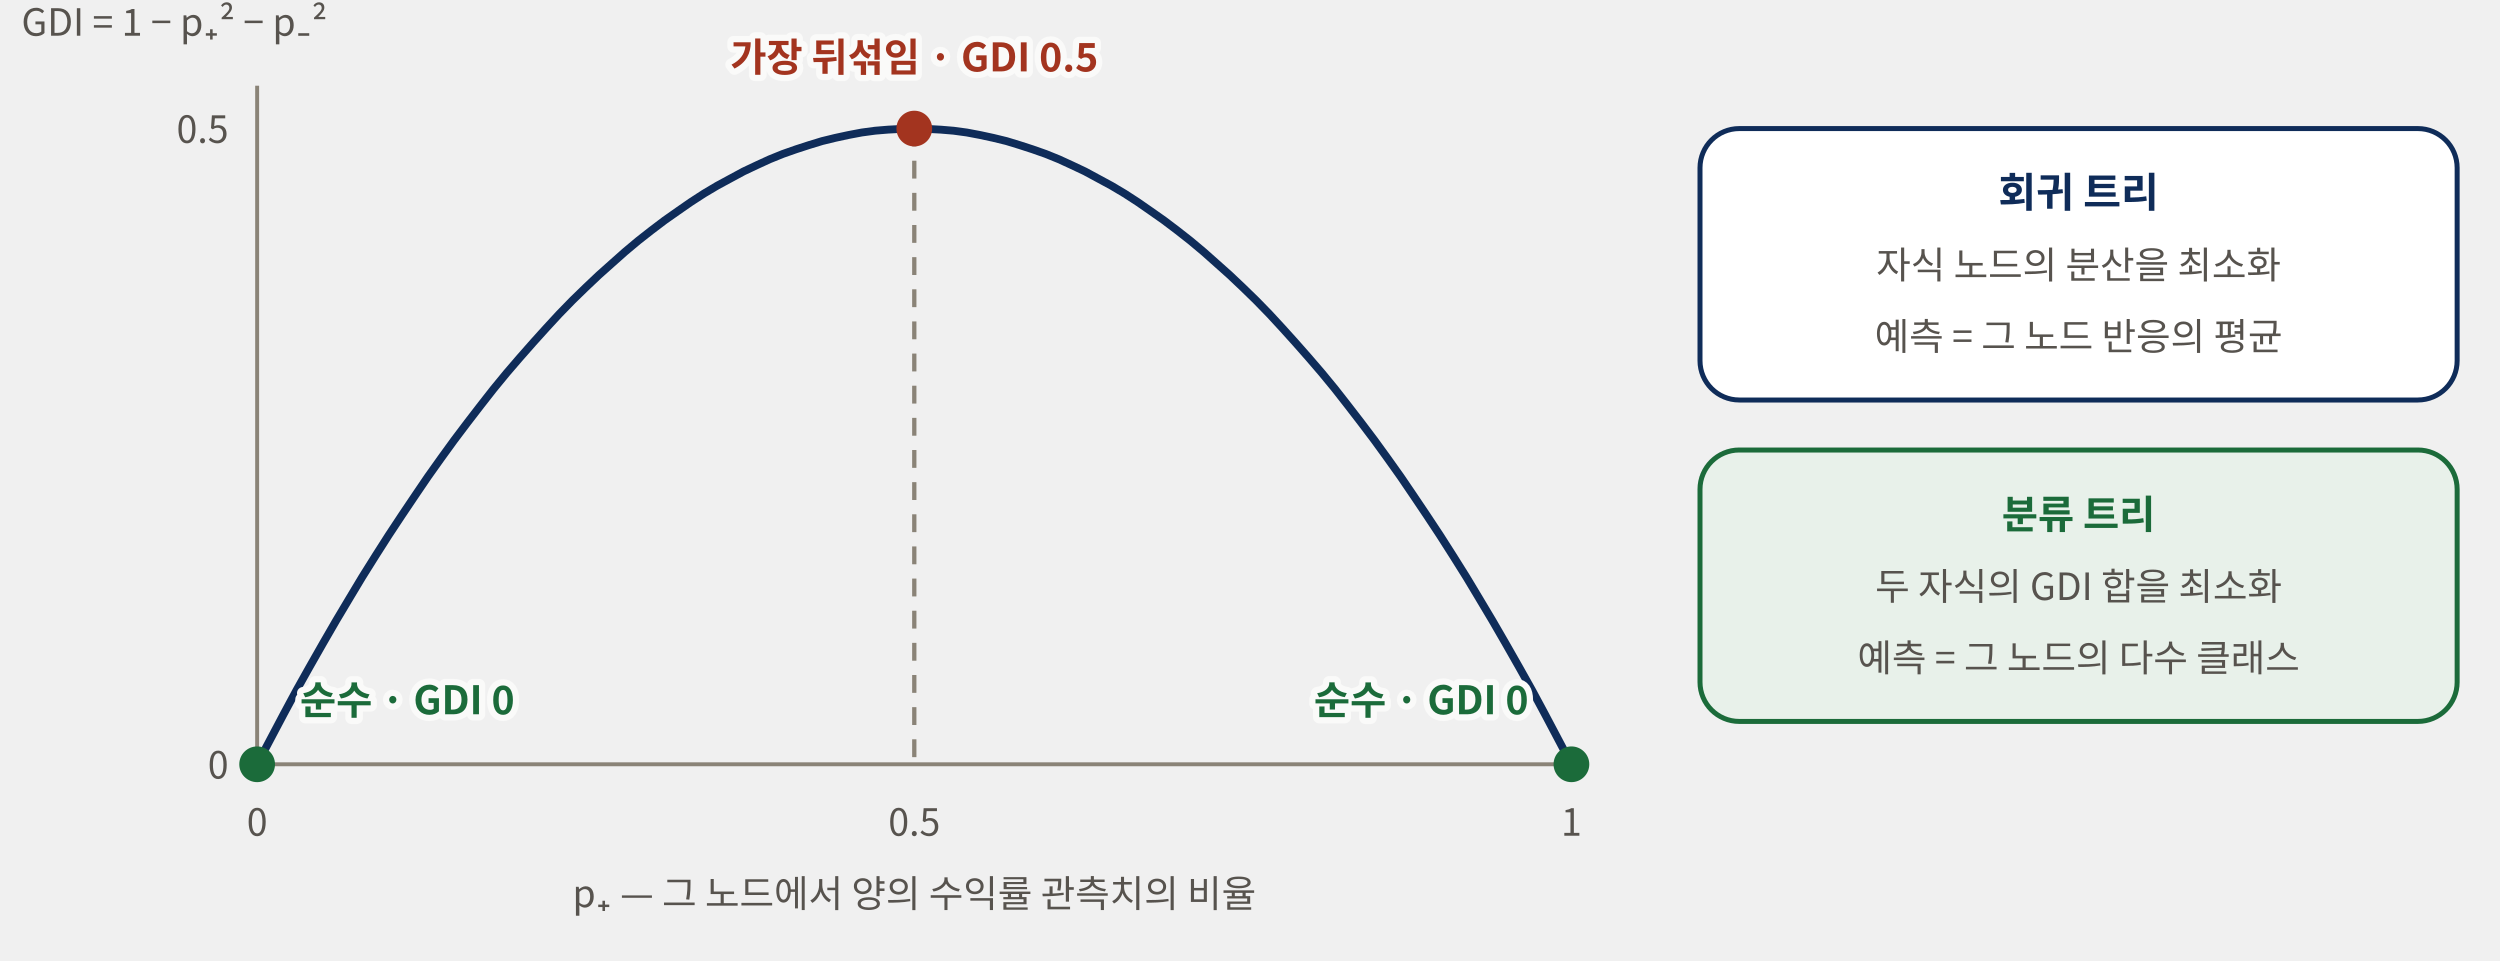
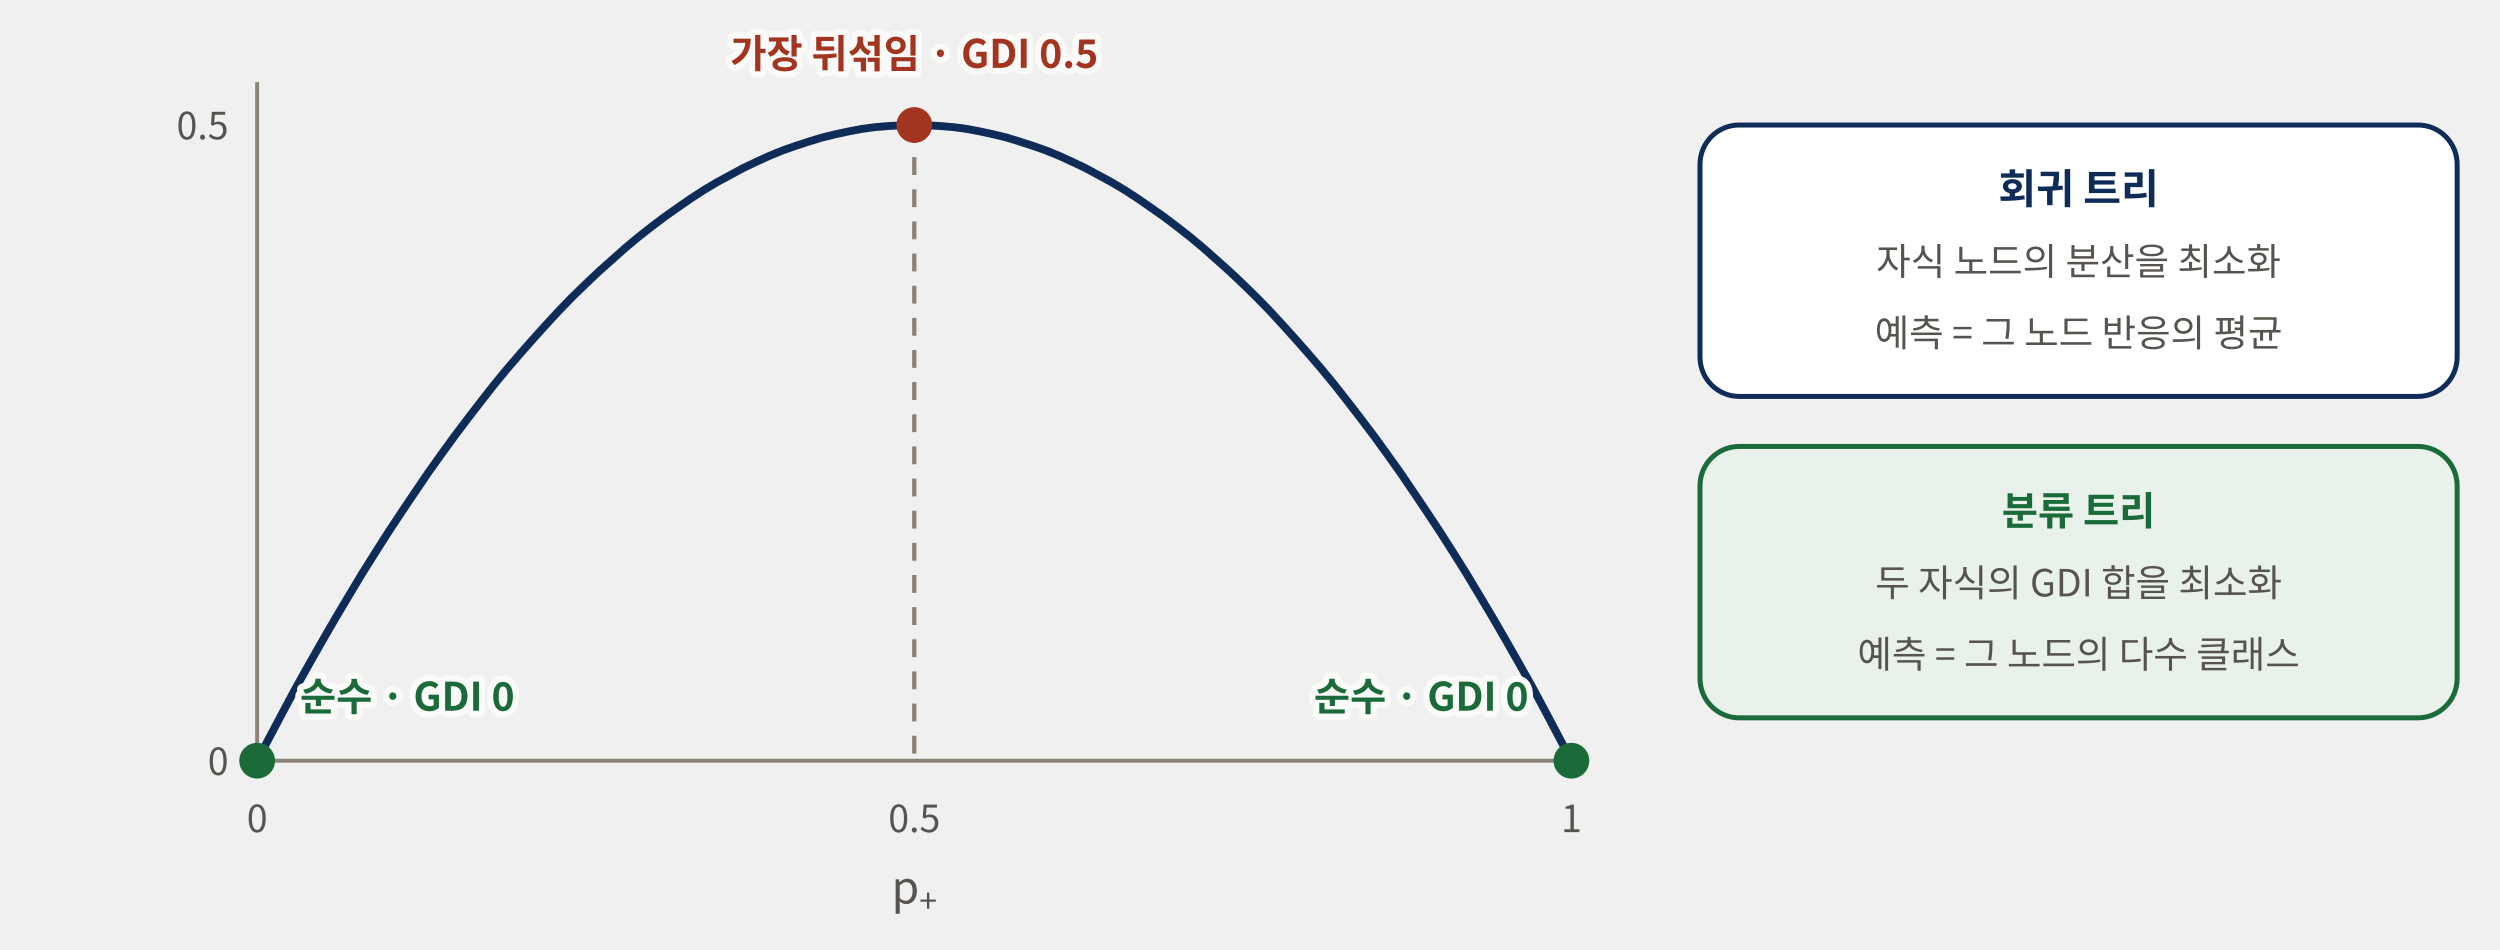
- <svg xmlns="http://www.w3.org/2000/svg" viewBox="24 36 700 269" font-family="Noto Sans CJK KR,Apple SD Gothic Neo,Malgun Gothic,Noto Sans KR,NanumGothic,Inter,system-ui,sans-serif" role="img">
+ <svg xmlns="http://www.w3.org/2000/svg" viewBox="24 37 700 266" font-family="Noto Sans CJK KR,Apple SD Gothic Neo,Malgun Gothic,Noto Sans KR,NanumGothic,Inter,system-ui,sans-serif" role="img">
  <defs>
    <marker id="ah" markerWidth="9" markerHeight="9" refX="7" refY="3" orient="auto">
      <path d="M0,0 L7,3 L0,6 Z" fill="#0F2C59" />
    </marker>
    <marker id="ahr" markerWidth="9" markerHeight="9" refX="7" refY="3" orient="auto">
      <path d="M0,0 L7,3 L0,6 Z" fill="#A3341F" />
    </marker>
    <marker id="ahg" markerWidth="9" markerHeight="9" refX="7" refY="3" orient="auto">
      <path d="M0,0 L7,3 L0,6 Z" fill="#1B6B3A" />
    </marker>
    <style>
      .t{fill:#0F0F10;font-size:13px;font-weight:700;text-anchor:middle}
      .tl{fill:#0F0F10;font-size:12.5px;font-weight:700;text-anchor:start}
      .s{fill:#57534E;font-size:10.5px;text-anchor:middle}
      .sl{fill:#57534E;font-size:10.5px;text-anchor:start}
      .sr{fill:#57534E;font-size:10.5px;text-anchor:end}
      .lab{fill:#0F2C59;font-size:11.5px;font-weight:700;text-anchor:middle}
      .labl{fill:#0F2C59;font-size:11.5px;font-weight:700;text-anchor:start}
      .box{fill:#fff;stroke:#0F2C59;stroke-width:1.4}
      .key{fill:#0F2C59;stroke:#0F2C59}
      .tk{fill:#fff;font-size:13px;font-weight:700;text-anchor:middle}
      .sk{fill:#C7D2E6;font-size:10.5px;text-anchor:middle}
      .good{fill:#E8F1EA;stroke:#1B6B3A;stroke-width:1.4}
      .goodt{fill:#1B6B3A;font-size:11px;font-weight:700;text-anchor:middle}
      .warn{fill:#FBEFEA;stroke:#A3341F;stroke-width:1.4}
      .warnt{fill:#A3341F;font-size:11px;font-weight:700;text-anchor:middle}
      .muted{fill:#F3F1EC;stroke:#8A8377;stroke-width:1.3}
      .mutedt{fill:#6B6357;font-size:10.5px;font-weight:700;text-anchor:middle}
      .a{stroke:#0F2C59;stroke-width:1.4;fill:none;marker-end:url(#ah)}
      .ar{stroke:#A3341F;stroke-width:1.4;fill:none;marker-end:url(#ahr)}
      .ag{stroke:#1B6B3A;stroke-width:1.4;fill:none;marker-end:url(#ahg)}
      .plain{stroke:#0F2C59;stroke-width:1.3;fill:none}
      .axis{stroke:#8A8377;stroke-width:1.1;fill:none}
      .grid{stroke:#E7E5E4;stroke-width:1;fill:none}
      .ln{stroke:#0F2C59;stroke-width:2.2;fill:none;stroke-linejoin:round;stroke-linecap:round}
      .lnr{stroke:#A3341F;stroke-width:2.2;fill:none;stroke-linejoin:round;stroke-linecap:round}
      .lng{stroke:#1B6B3A;stroke-width:2.2;fill:none;stroke-linejoin:round;stroke-linecap:round}
      .lnthin{stroke:#9AA9C4;stroke-width:1.1;fill:none;stroke-linejoin:round}
      .dash{stroke:#8A8377;stroke-width:1.2;fill:none;stroke-dasharray:5 4}
      .band{fill:#0F2C59;opacity:.07}
      .bandr{fill:#A3341F;opacity:.09}
      .edge{fill:none;stroke:#0F2C59;stroke-width:1.3}
      .halo{paint-order:stroke fill;stroke:#FAFAF9;stroke-width:3.5px;stroke-linejoin:round}
      .an-s{text-anchor:start}
      .an-m{text-anchor:middle}
      .an-e{text-anchor:end}
    </style>
  </defs>
  <path class="axis" d="M96,60 V250 H464" />
  <path class="ln" d="M96.0,250.0 L99.7,243.0 L103.4,236.0 L107.0,229.3 L110.7,222.7 L114.4,216.2 L118.1,209.8 L121.8,203.6 L125.4,197.6 L129.1,191.7 L132.8,185.9 L136.5,180.3 L140.2,174.8 L143.8,169.5 L147.5,164.3 L151.2,159.2 L154.9,154.3 L158.6,149.5 L162.2,144.9 L165.9,140.4 L169.6,136.1 L173.3,131.9 L177.0,127.8 L180.6,123.9 L184.3,120.1 L188.0,116.5 L191.7,113.0 L195.4,109.7 L199.0,106.5 L202.7,103.4 L206.4,100.5 L210.1,97.7 L213.8,95.1 L217.4,92.6 L221.1,90.2 L224.8,88.0 L228.5,86.0 L232.2,84.0 L235.8,82.3 L239.5,80.6 L243.2,79.1 L246.9,77.8 L250.6,76.6 L254.2,75.5 L257.9,74.6 L261.6,73.8 L265.3,73.1 L269.0,72.6 L272.6,72.3 L276.3,72.1 L280.0,72.0 L283.7,72.1 L287.4,72.3 L291.0,72.6 L294.7,73.1 L298.4,73.8 L302.1,74.6 L305.8,75.5 L309.4,76.6 L313.1,77.8 L316.8,79.1 L320.5,80.6 L324.2,82.3 L327.8,84.0 L331.5,86.0 L335.2,88.0 L338.9,90.2 L342.6,92.6 L346.2,95.1 L349.9,97.7 L353.6,100.5 L357.3,103.4 L361.0,106.5 L364.6,109.7 L368.3,113.0 L372.0,116.5 L375.7,120.1 L379.4,123.9 L383.0,127.8 L386.7,131.9 L390.4,136.1 L394.1,140.4 L397.8,144.9 L401.4,149.5 L405.1,154.3 L408.8,159.2 L412.5,164.3 L416.2,169.5 L419.8,174.8 L423.5,180.3 L427.2,185.9 L430.9,191.7 L434.6,197.6 L438.2,203.6 L441.9,209.8 L445.6,216.2 L449.3,222.7 L453.0,229.3 L456.6,236.0 L460.3,243.0 L464.0,250.0" />
  <path class="dash" d="M280.0,72 V250" />
  <text class="sr an-e" x="88" y="254">0</text>
  <text class="sr an-e" x="88" y="76">0.5</text>
-   <text class="sl" x="30" y="46">GDI = 1 − p₊² − p₋²</text>
  <text class="s an-m" x="96" y="270">0</text>
  <text class="s an-m" x="280.0" y="270">0.5</text>
  <text class="s an-m" x="464" y="270">1</text>
-   <text class="s an-m" x="280.0" y="290">p₊ — 그 노드에서 양의 수익률 관측치의 비율</text>
+   <text class="s an-m" x="280.0" y="290" style="font-size:12.5px">p<tspan font-size="9" dy="2.5">+</tspan>
+   </text>
  <circle cx="96" cy="250" r="5" fill="#1B6B3A" />
  <circle cx="464" cy="250" r="5" fill="#1B6B3A" />
  <circle cx="280.0" cy="72" r="5" fill="#A3341F" />
  <text class="goodt an-s halo" x="108" y="236">순수 · GDI 0</text>
  <text class="goodt an-e halo" x="452" y="236">순수 · GDI 0</text>
  <text class="warnt an-m halo" x="280.0" y="56">가장 뒤섞임 · GDI 0.5</text>
  <rect class="box" x="500" y="72" width="212" height="76" rx="11" />
  <text class="lab an-m" x="606" y="94">회귀 트리</text>
  <text class="s an-m" x="606" y="114">자식 노드의 분산을 최소화</text>
  <text class="s an-m" x="606" y="134">예측 = 그 노드 반응의 평균</text>
  <rect class="good" x="500" y="162" width="212" height="76" rx="11" />
  <text class="goodt an-m" x="606" y="184">분류 트리</text>
  <text class="s an-m" x="606" y="204">두 자식의 GDI 합을 최소화</text>
  <text class="s an-m" x="606" y="224">예측 = 그 노드의 다수 클래스</text>
</svg>
